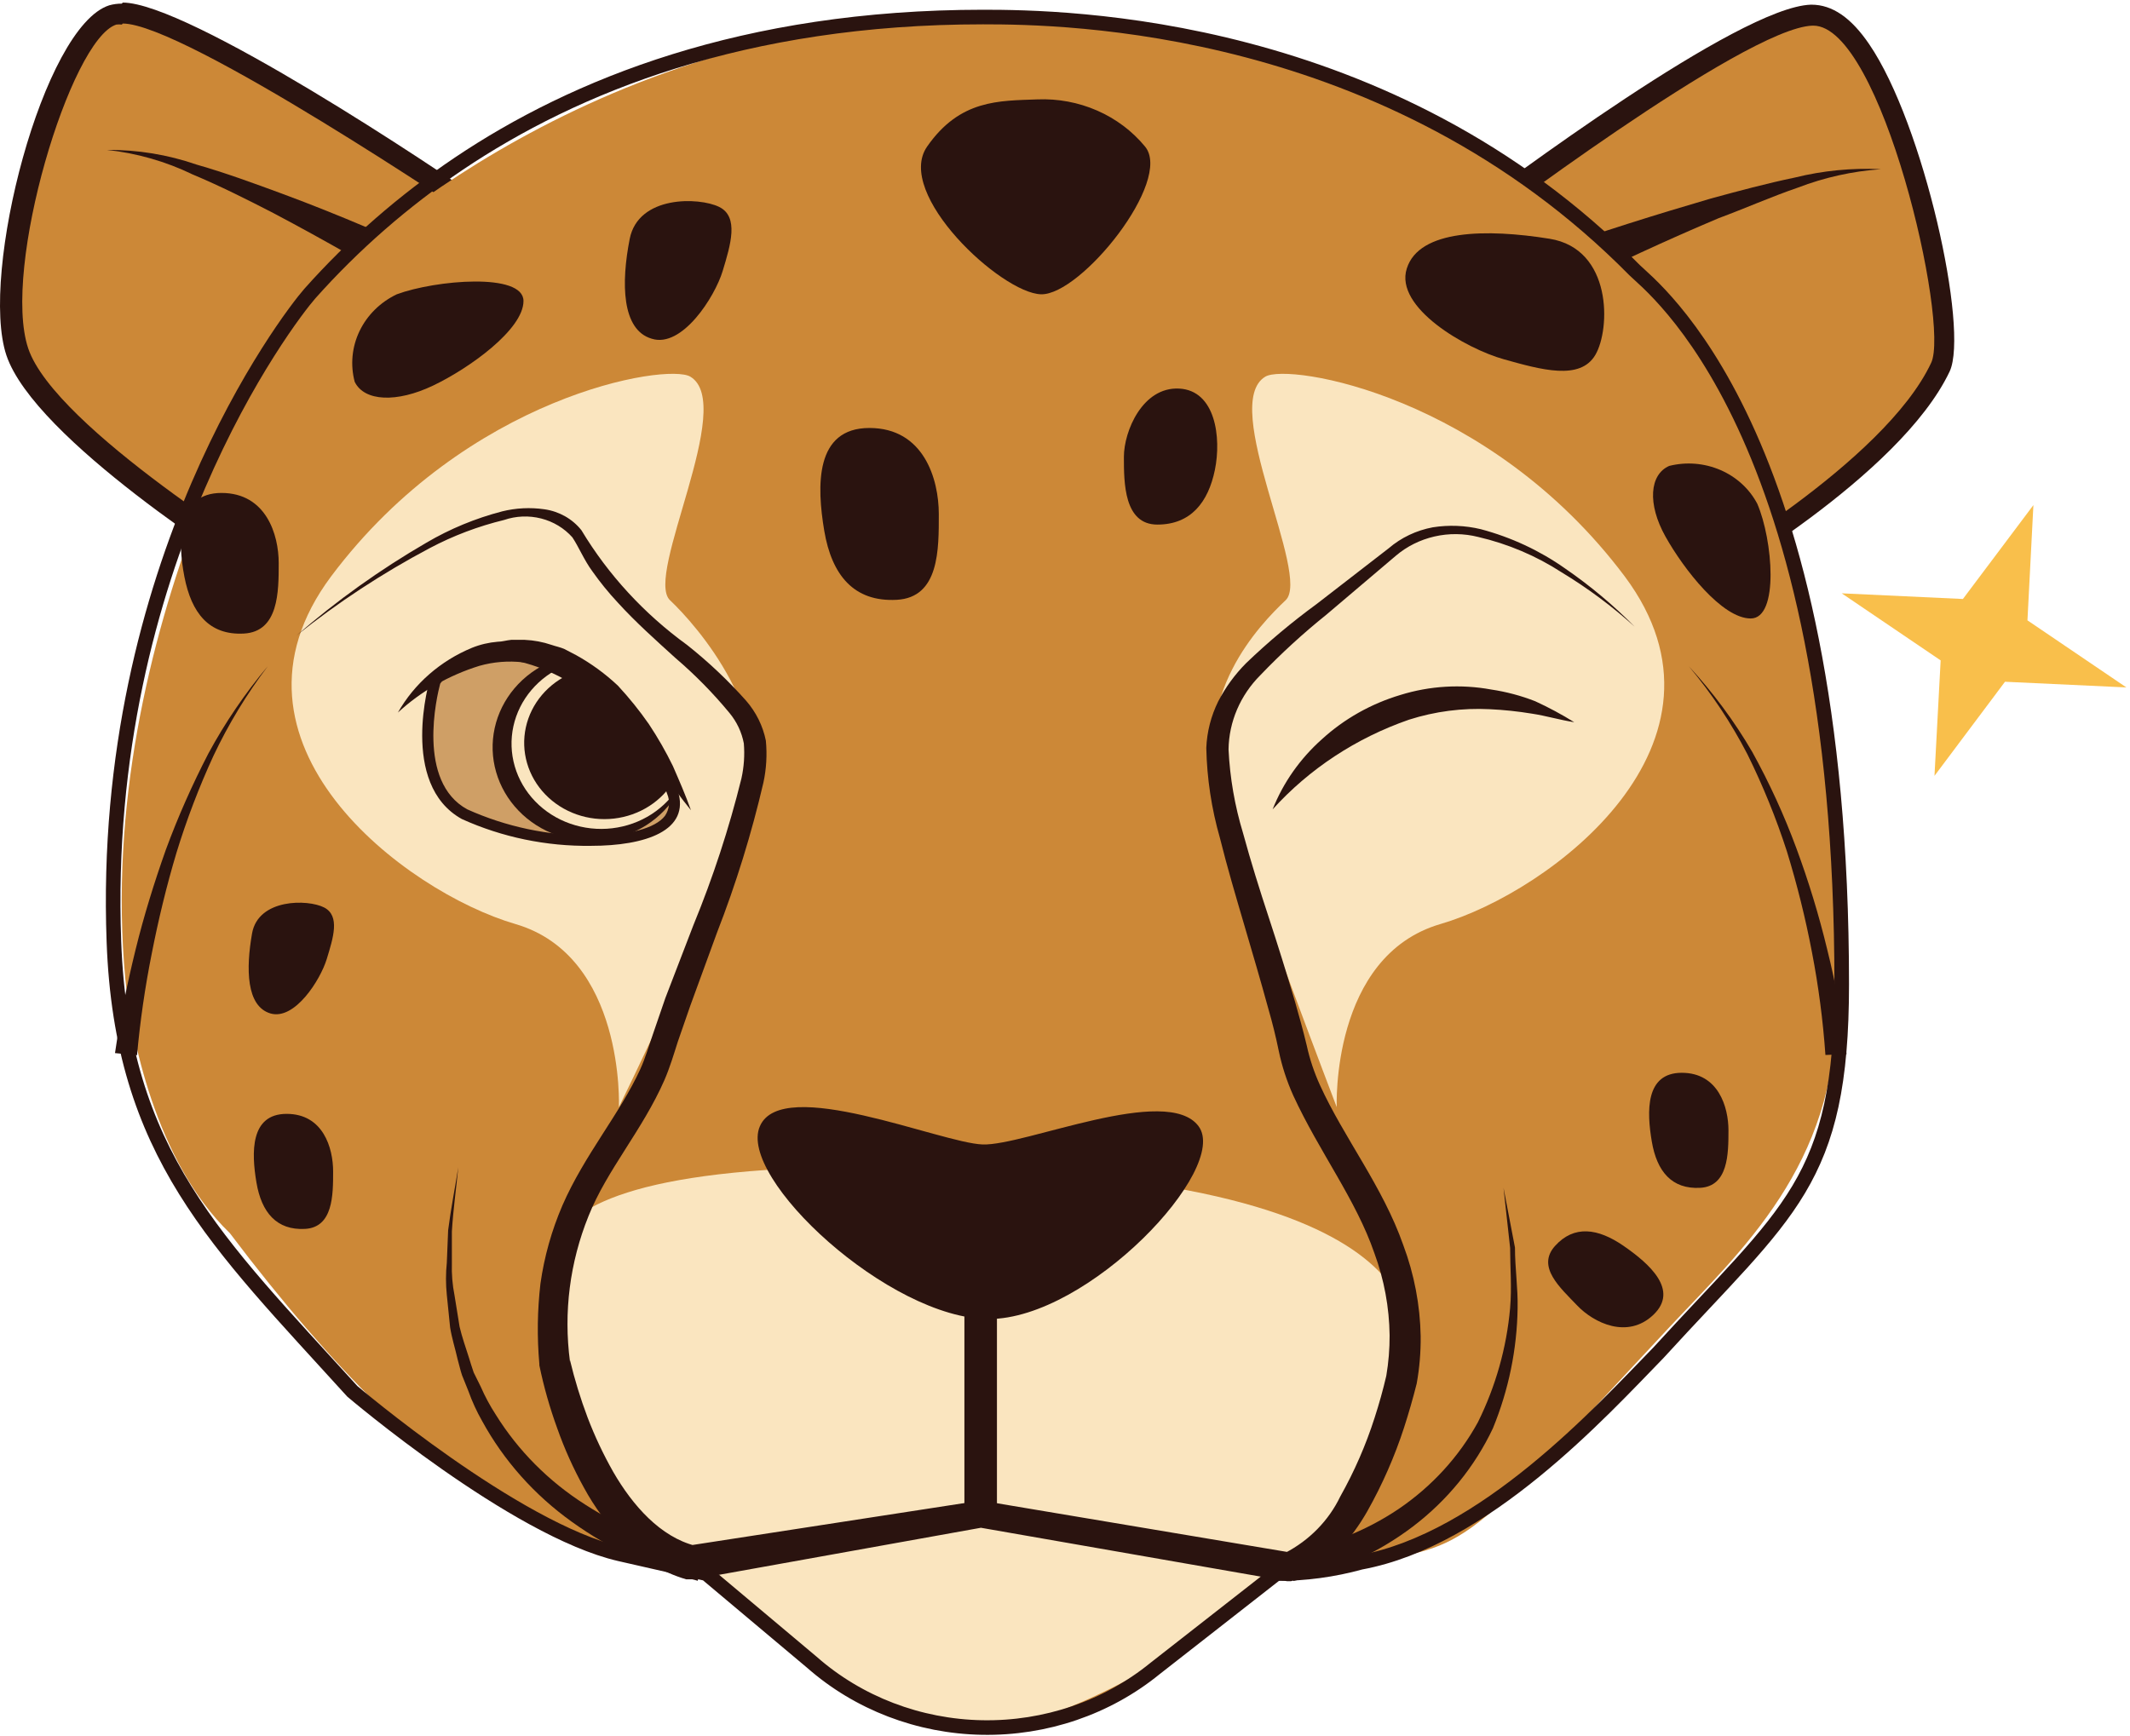
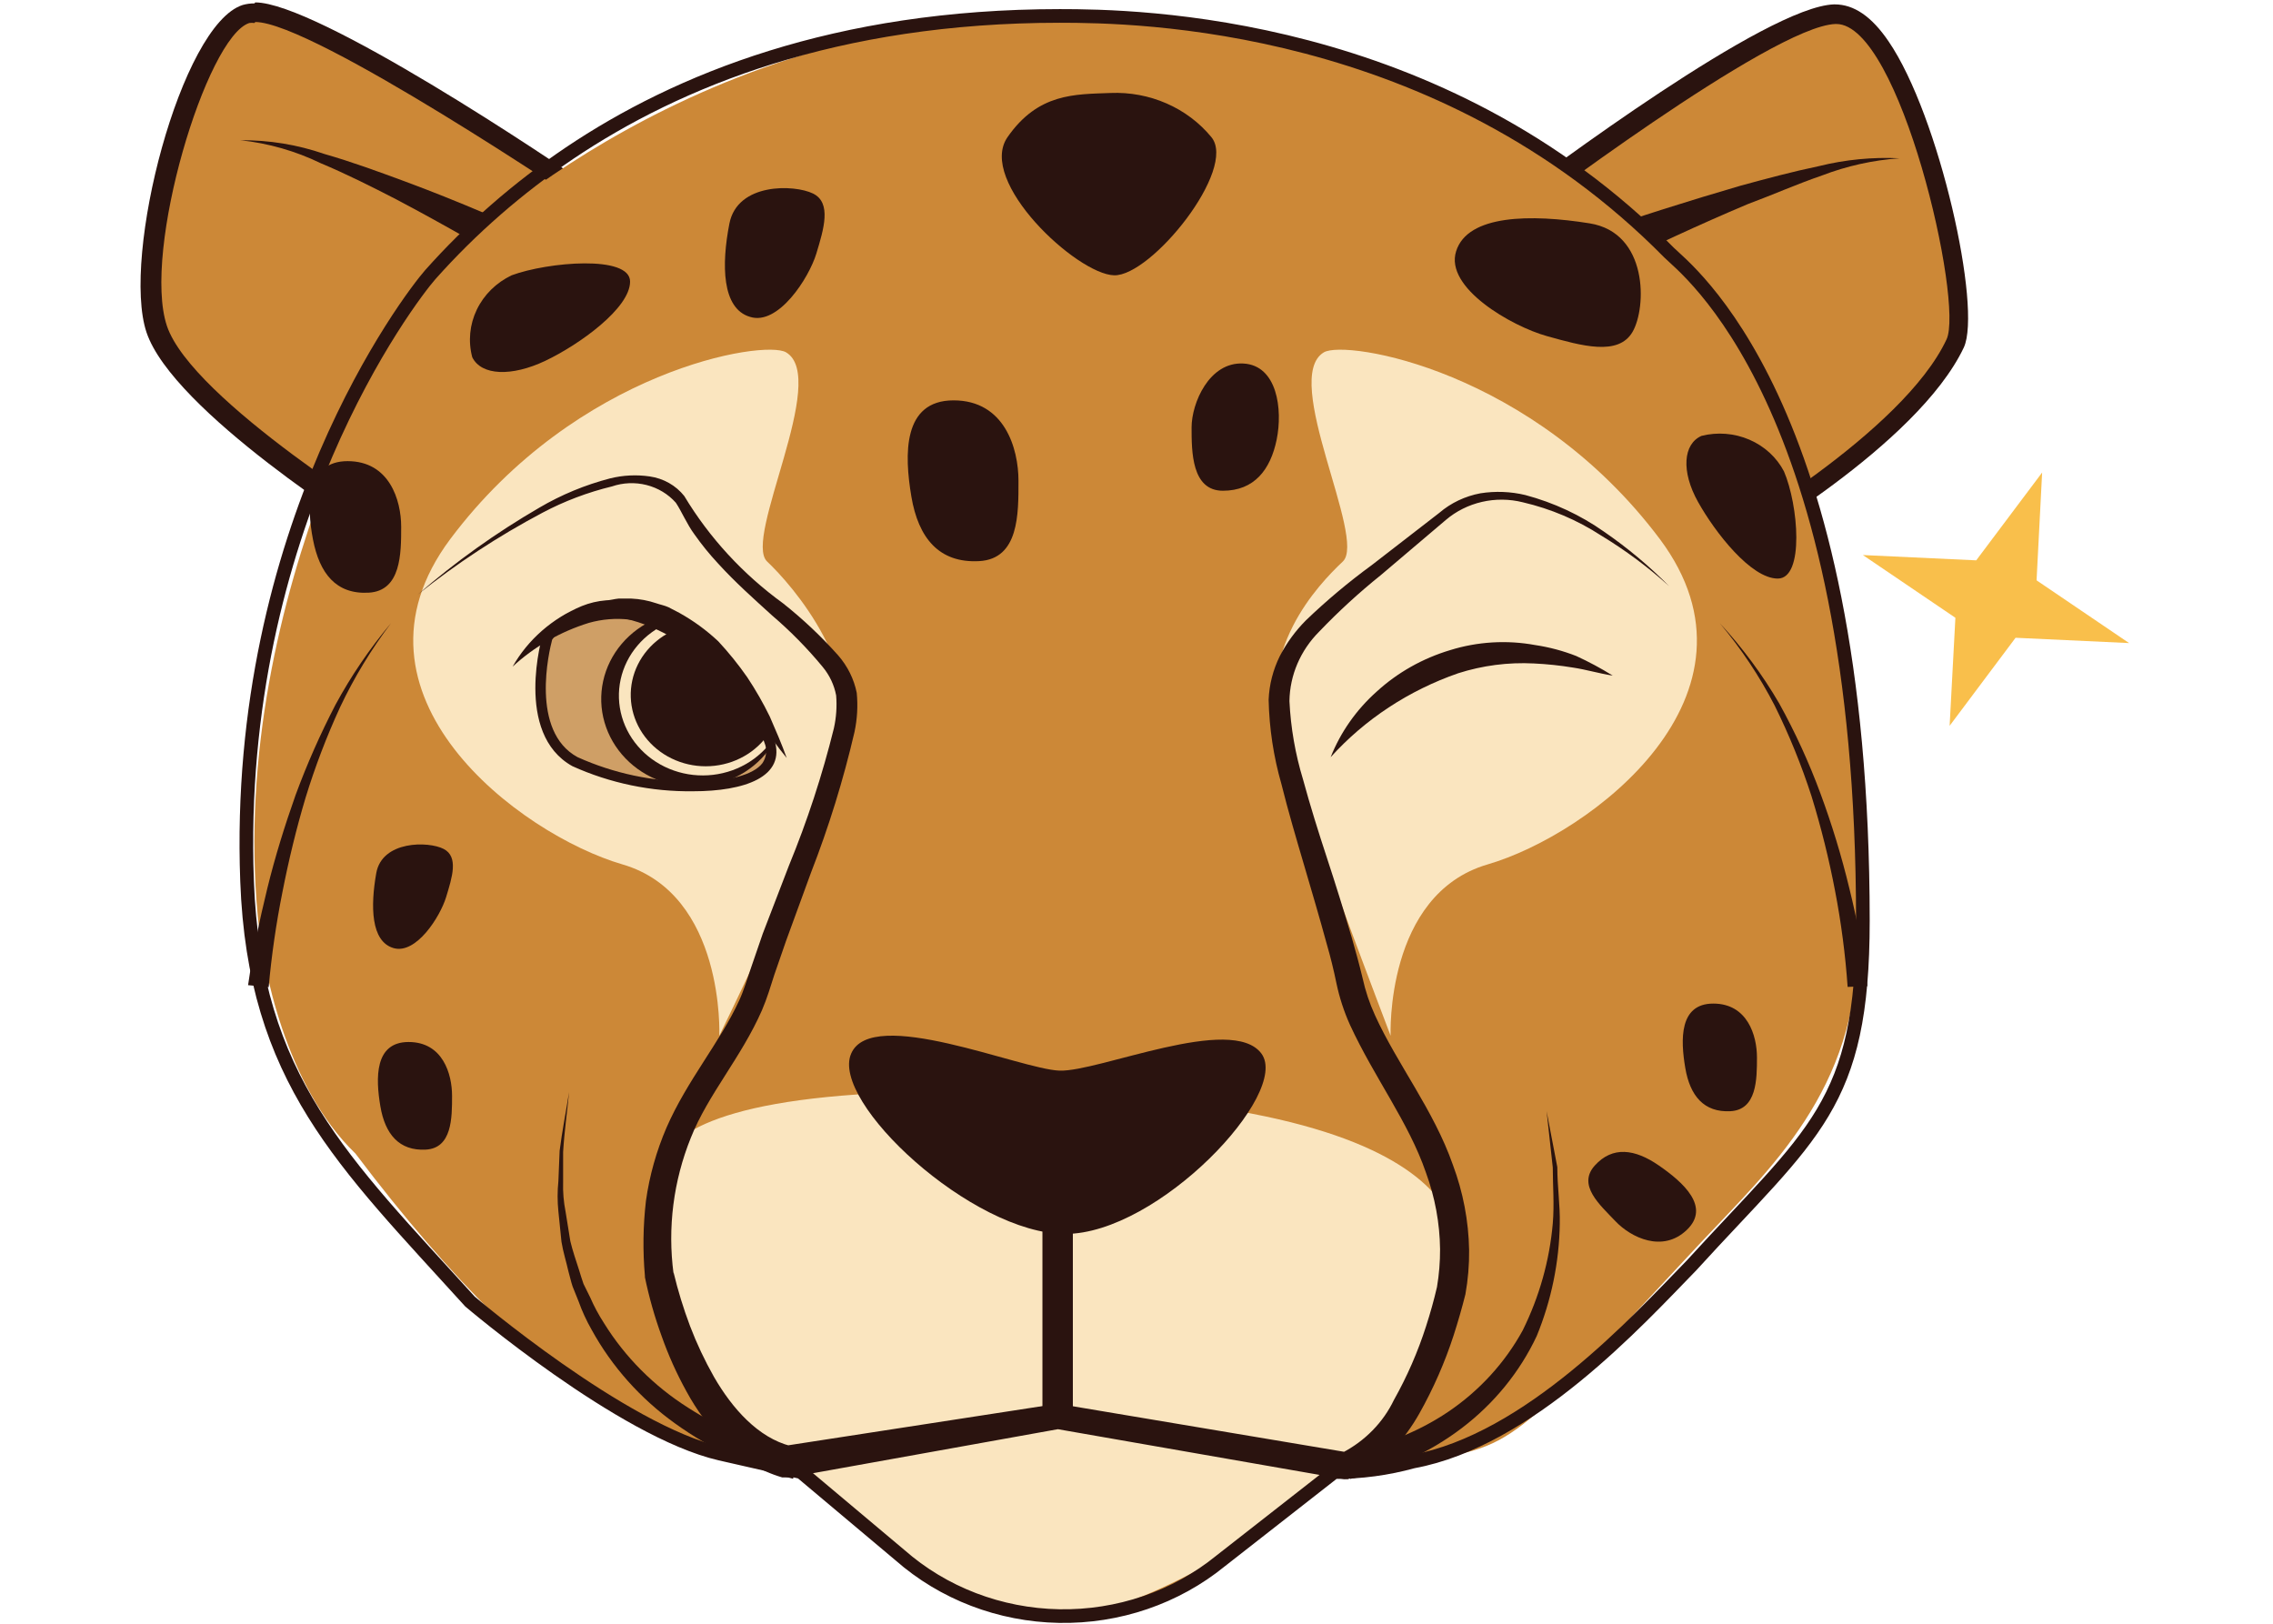
- <svg xmlns="http://www.w3.org/2000/svg" width="146" height="119" viewBox="0 0 146 119" fill="none">
+ <svg xmlns="http://www.w3.org/2000/svg" width="105" height="75" viewBox="0 0 146 119" fill="none">
  <path d="M48.417 107.873L55.651 113.951C58.834 116.752 62.987 118.344 67.322 118.424C71.657 118.503 75.872 117.065 79.166 114.382L87.487 107.873L65.392 50.232L48.417 107.873Z" fill="#CC8837" />
  <path d="M100.022 15.837L100.551 15.449C102.469 14.012 119.414 1.196 124.216 1.082C125.44 1.082 126.527 1.872 127.614 3.467C131.163 8.667 134.32 22.546 133.066 25.204C129.789 32.201 116.922 39.571 116.454 39.83L115.819 40.189L100.022 15.837Z" fill="#CC8837" />
  <path d="M124.291 1.758C128.958 1.758 133.655 22.174 132.371 24.875C129.154 31.742 115.985 39.242 115.985 39.242L101.019 16.01C101.019 16.01 119.549 1.916 124.231 1.758H124.291ZM124.231 0.321H124.125C119.187 0.479 103.178 12.476 99.962 14.875L98.919 15.68L99.614 16.757L114.581 39.917L115.366 41.124L116.634 40.406C117.193 40.09 130.227 32.662 133.64 25.464C134.969 22.59 131.858 8.496 128.127 3.037C126.889 1.212 125.59 0.321 124.171 0.321H124.231Z" fill="#2A130F" />
  <path d="M18.454 39.241C17.76 38.853 3.111 29.745 1.223 24.07C-0.665 18.395 3.926 2.203 7.792 0.981C7.993 0.922 8.202 0.892 8.411 0.895C12.746 0.895 30.914 13.093 32.968 14.487L33.527 14.86L19.134 39.687L18.454 39.241Z" fill="#CC8837" />
  <path d="M8.412 1.613C12.64 1.613 32.575 15.076 32.575 15.076L18.983 38.638C18.983 38.638 3.76 29.342 1.933 23.883C0.105 18.423 4.832 2.691 7.974 1.685C8.099 1.669 8.226 1.669 8.351 1.685L8.412 1.613ZM8.351 0.249C8.06 0.247 7.77 0.286 7.49 0.364C2.96 1.8 -1.42 18.797 0.438 24.357C2.371 30.104 16.386 38.94 17.971 39.917L19.346 40.75L20.116 39.414L33.799 15.837L34.448 14.716L33.346 13.969C30.023 11.613 12.897 0.177 8.412 0.177L8.351 0.249Z" fill="#2A130F" />
  <path d="M106.607 18.524C106.607 18.524 124.035 11.053 128.928 11.599L106.607 18.524Z" fill="#CC8837" />
  <path d="M105.988 17.217C109.718 15.895 113.539 14.702 117.269 13.611C119.172 13.093 121.09 12.576 123.023 12.174C124.949 11.697 126.941 11.503 128.928 11.599C126.973 11.738 125.052 12.165 123.235 12.863C121.392 13.496 119.58 14.3 117.798 14.961C114.219 16.47 110.67 18.122 107.226 19.831L105.988 17.217Z" fill="#2A130F" />
  <path d="M30.038 19.371C30.038 19.371 12.142 9.745 7.264 10.277L30.038 19.371Z" fill="#CC8837" />
  <path d="M29.298 20.622C25.84 18.524 22.291 16.484 18.727 14.602C16.914 13.668 15.087 12.749 13.199 11.958C11.363 11.067 9.373 10.498 7.324 10.277C9.42 10.261 11.502 10.601 13.471 11.283C15.479 11.858 17.428 12.576 19.376 13.295C23.257 14.731 27.063 16.384 30.839 18.122L29.298 20.622Z" fill="#2A130F" />
  <path d="M15.752 84.541C30.28 103.793 40.202 107.443 47.361 107.112C54.519 106.782 67.22 100.862 67.22 100.862C67.22 100.862 71.087 102.428 76.282 103.994C84.845 106.566 89.164 107.687 93.272 107.112C100.823 106.049 100.264 106.178 114.415 91.007C119.339 85.748 125.863 79.915 125.863 69.082C125.878 51.741 124.987 32.503 112.996 19.573C96.942 2.203 74.349 1.154 67.386 1.168C41.033 1.24 24.33 17.073 21.234 20.119C19.724 21.799 6.373 43.48 8.593 67.142C8.94 70.878 10.647 79.628 15.752 84.541Z" fill="#CC8837" />
  <path d="M37.725 90.432C39.658 89.081 28.513 78.608 67.22 80.13C101.019 81.467 96.338 93.061 96.338 93.061C96.338 93.061 95.477 107.241 87.487 107.098C83.878 112.6 71.796 118.592 67.96 118.419C64.077 117.979 60.334 116.773 56.968 114.878C53.603 112.983 50.691 110.441 48.418 107.414C48.418 107.414 38.45 108.721 37.725 90.432Z" fill="#FAE5BF" />
  <path d="M67.22 103.794V86.97" stroke="#2A130F" stroke-width="2.23" stroke-miterlimit="10" />
  <path d="M52.087 77.214C53.597 73.694 64.486 78.363 67.356 78.464C70.225 78.564 79.996 74.297 82.156 77.214C84.316 80.13 74.605 90.432 67.779 90.432C60.952 90.432 50.532 80.734 52.087 77.214Z" fill="#2A130F" />
  <path d="M42.422 75.907C42.422 75.907 42.86 65.548 35.324 63.35C27.788 61.151 14.181 50.922 22.698 39.514C32.001 27.101 45.714 24.874 47.315 25.822C50.502 27.719 44.144 39.471 45.926 41.152C47.708 42.833 53.386 49.212 51.287 55.663C49.188 62.114 42.422 75.907 42.422 75.907Z" fill="#FAE5BF" />
  <path d="M91.626 75.907C91.626 75.907 91.203 65.548 98.739 63.35C106.275 61.151 119.882 50.922 111.364 39.514C102.046 27.101 88.333 24.874 86.732 25.822C83.561 27.719 89.904 39.471 88.122 41.152C86.34 42.833 81.613 47.747 83.712 54.212C85.811 60.677 91.626 75.907 91.626 75.907Z" fill="#FAE5BF" />
  <path d="M112.044 42.962C110.508 41.571 108.834 40.325 107.045 39.241C105.305 38.112 103.366 37.289 101.321 36.813C100.341 36.566 99.311 36.555 98.325 36.781C97.339 37.007 96.428 37.462 95.673 38.106L90.915 42.143C89.311 43.431 87.797 44.818 86.385 46.295C85.013 47.67 84.236 49.486 84.21 51.381C84.303 53.328 84.638 55.257 85.207 57.128C85.735 59.068 86.339 60.993 86.959 62.875C87.578 64.757 88.197 66.74 88.771 68.694C89.058 69.685 89.33 70.677 89.571 71.682C89.775 72.615 90.078 73.525 90.477 74.398C92.109 77.99 94.782 81.352 96.186 85.36C96.938 87.368 97.341 89.479 97.379 91.61C97.391 92.698 97.3 93.784 97.107 94.857C96.851 95.877 96.564 96.868 96.246 97.859C95.601 99.847 94.757 101.772 93.724 103.606C93.178 104.569 92.52 105.471 91.761 106.293C90.939 107.185 89.903 107.875 88.741 108.304L88.499 108.405H88.212L67.069 104.713H67.401L47.572 108.276H47.285H47.028C45.394 107.793 43.924 106.905 42.769 105.704C41.678 104.589 40.753 103.337 40.02 101.983C39.297 100.677 38.686 99.317 38.193 97.917C37.68 96.509 37.272 95.069 36.97 93.607V93.52C36.806 91.684 36.832 89.836 37.045 88.004C37.305 86.158 37.813 84.353 38.556 82.63C40.066 79.168 42.497 76.352 43.887 73.306C44.234 72.544 44.461 71.754 44.763 70.878L45.608 68.421L47.526 63.435C48.872 60.161 49.972 56.801 50.819 53.378C50.996 52.586 51.052 51.773 50.985 50.965C50.842 50.204 50.505 49.489 50.003 48.882C48.882 47.522 47.639 46.258 46.288 45.103C44.944 43.882 43.57 42.66 42.331 41.296C41.702 40.621 41.121 39.905 40.594 39.155C40.051 38.422 39.658 37.474 39.235 36.842C38.676 36.212 37.928 35.76 37.091 35.547C36.254 35.334 35.368 35.37 34.553 35.649C32.777 36.08 31.066 36.727 29.464 37.575C26.218 39.293 23.154 41.304 20.312 43.58C23.064 41.185 26.053 39.049 29.238 37.201C30.848 36.256 32.592 35.535 34.418 35.06C35.364 34.825 36.35 34.776 37.317 34.916C38.328 35.06 39.24 35.576 39.854 36.353C41.69 39.406 44.149 42.079 47.088 44.212C48.552 45.372 49.906 46.651 51.136 48.034C51.825 48.825 52.293 49.769 52.495 50.778C52.588 51.738 52.532 52.707 52.329 53.651C51.516 57.151 50.451 60.593 49.142 63.953L47.315 68.953L46.454 71.438C46.197 72.243 45.925 73.162 45.548 74.038C44.038 77.487 41.591 80.216 40.338 83.377C39.057 86.55 38.621 89.976 39.069 93.348V93.248C39.388 94.582 39.791 95.896 40.277 97.184C40.765 98.463 41.351 99.707 42.029 100.905C43.373 103.233 45.276 105.374 47.662 105.977H47.119L67.054 102.902H67.22H67.386L88.62 106.465H88.091C89.755 105.599 91.08 104.243 91.867 102.601C92.836 100.878 93.625 99.068 94.223 97.198C94.525 96.265 94.797 95.302 95.023 94.325C95.178 93.408 95.254 92.481 95.25 91.552C95.227 89.633 94.875 87.731 94.208 85.92C92.939 82.228 90.432 78.981 88.65 75.116C88.207 74.132 87.873 73.106 87.653 72.056C87.457 71.093 87.215 70.116 86.944 69.182C86.415 67.243 85.841 65.303 85.267 63.349C84.693 61.395 84.119 59.456 83.621 57.459C83.043 55.444 82.729 53.369 82.685 51.281C82.729 50.176 83.007 49.092 83.5 48.091C83.996 47.128 84.643 46.241 85.418 45.462C86.931 44.01 88.546 42.656 90.251 41.41L95.189 37.589C96.041 36.858 97.085 36.362 98.21 36.152C99.305 35.979 100.426 36.023 101.502 36.281C103.581 36.835 105.536 37.745 107.271 38.968C108.992 40.151 110.591 41.489 112.044 42.962Z" fill="#2A130F" />
  <path d="M71.101 6.814C68.474 6.915 65.8 6.814 63.55 10.047C61.3 13.279 68.625 20.104 71.358 20.176C74.092 20.247 80.419 12.389 78.486 10.047C77.614 8.988 76.489 8.143 75.205 7.581C73.92 7.019 72.514 6.756 71.101 6.814Z" fill="#2A130F" />
  <path d="M59.593 29.342C55.848 29.342 55.983 33.322 56.497 36.382C57.011 39.442 58.536 41.281 61.466 41.123C64.395 40.965 64.35 37.646 64.35 35.247C64.35 32.847 63.323 29.342 59.593 29.342Z" fill="#2A130F" />
  <path d="M19.648 76.366C17.141 76.366 17.231 79.024 17.579 81.078C17.926 83.133 18.968 84.354 20.901 84.253C22.834 84.153 22.834 81.926 22.834 80.317C22.834 78.708 22.155 76.366 19.648 76.366Z" fill="#2A130F" />
  <path d="M115.275 73.55C112.768 73.55 112.874 76.208 113.222 78.262C113.569 80.317 114.596 81.538 116.529 81.437C118.462 81.337 118.477 79.11 118.477 77.501C118.477 75.892 117.782 73.55 115.275 73.55Z" fill="#2A130F" />
  <path d="M113.328 90.145C115.11 88.449 113.056 86.639 111.289 85.418C109.522 84.197 107.891 83.981 106.592 85.418C105.293 86.855 106.954 88.291 108.102 89.498C109.25 90.705 111.561 91.826 113.328 90.145Z" fill="#2A130F" />
  <path d="M15.177 33.796C12.157 33.796 12.157 37.057 12.64 39.543C13.123 42.028 14.332 43.566 16.718 43.436C19.104 43.307 19.104 40.563 19.104 38.609C19.104 36.655 18.243 33.796 15.177 33.796Z" fill="#2A130F" />
  <path d="M80.827 26.641C83.319 26.77 83.727 30.003 83.274 32.215C82.821 34.428 81.628 35.965 79.332 35.965C77.037 35.965 77.037 33.092 77.037 31.324C77.037 29.557 78.32 26.511 80.827 26.641Z" fill="#2A130F" />
  <path d="M35.882 20.636C35.882 18.668 29.841 19.199 27.199 20.176C26.071 20.715 25.17 21.604 24.646 22.696C24.121 23.788 24.004 25.018 24.314 26.181C24.979 27.532 27.199 27.618 29.675 26.44C32.152 25.262 35.882 22.59 35.882 20.636Z" fill="#2A130F" />
  <path d="M120.002 42.402C121.966 42.402 121.513 37 120.455 34.543C119.916 33.516 119.021 32.696 117.92 32.222C116.82 31.749 115.582 31.65 114.415 31.943C113.07 32.532 112.904 34.543 114.158 36.785C115.411 39.026 118.039 42.402 120.002 42.402Z" fill="#2A130F" />
  <path d="M96.428 18.409C97.273 15.722 101.91 15.679 106.214 16.369C110.518 17.058 110.397 22.547 109.355 24.328C108.313 26.11 105.64 25.348 103.073 24.63C100.505 23.912 95.567 21.096 96.428 18.409Z" fill="#2A130F" />
  <path d="M44.672 23.222C42.603 22.619 42.573 19.386 43.162 16.383C43.751 13.38 47.919 13.51 49.293 14.185C50.668 14.86 50.079 16.785 49.535 18.581C48.991 20.377 46.741 23.883 44.672 23.222Z" fill="#2A130F" />
  <path d="M18.546 69.484C16.869 68.996 16.854 66.395 17.277 63.996C17.7 61.597 21.098 61.64 22.215 62.215C23.333 62.789 22.835 64.312 22.397 65.749C21.959 67.186 20.207 69.958 18.546 69.484Z" fill="#2A130F" />
  <path d="M87.231 55.491C87.955 53.661 89.112 52.014 90.613 50.678C92.136 49.286 93.976 48.249 95.99 47.646C97.997 47.022 100.138 46.893 102.212 47.273C103.248 47.427 104.262 47.697 105.232 48.077C106.155 48.501 107.048 48.981 107.906 49.514C106.894 49.356 105.957 49.069 104.991 48.925C104.042 48.769 103.083 48.668 102.121 48.623C100.243 48.527 98.362 48.771 96.579 49.341C92.961 50.596 89.742 52.713 87.231 55.491Z" fill="#2A130F" />
  <path d="M29.842 46.324C29.842 46.324 27.546 53.623 31.851 55.965C36.155 58.307 47.436 59.442 46.168 54.212C44.944 49.428 33.678 40.721 29.842 46.324Z" fill="#CF9F66" />
  <path d="M46.454 54.212C45.693 52.265 44.535 50.48 43.048 48.958C41.56 47.437 39.772 46.21 37.786 45.347C36.805 45.762 35.941 46.392 35.267 47.187C34.593 47.981 34.127 48.917 33.908 49.917C33.689 50.917 33.723 51.952 34.008 52.936C34.292 53.921 34.819 54.827 35.545 55.58C36.27 56.333 37.173 56.91 38.18 57.265C39.187 57.62 40.267 57.742 41.333 57.621C42.399 57.5 43.42 57.139 44.31 56.569C45.2 55.999 45.935 55.235 46.454 54.341C46.454 54.341 46.454 54.255 46.454 54.212Z" fill="#2A130F" />
  <path d="M46.591 53.666C45.189 50.104 42.359 47.215 38.722 45.635C37.829 46.011 37.042 46.584 36.428 47.307C35.814 48.03 35.39 48.881 35.191 49.791C34.992 50.701 35.024 51.643 35.284 52.539C35.544 53.435 36.025 54.259 36.687 54.943C37.348 55.627 38.172 56.151 39.089 56.471C40.006 56.792 40.99 56.9 41.96 56.786C42.93 56.672 43.857 56.341 44.665 55.818C45.473 55.295 46.138 54.597 46.606 53.781C46.606 53.781 46.606 53.709 46.591 53.666Z" fill="#FAE5BF" />
  <path d="M46.228 53.336C44.966 50.154 42.437 47.573 39.19 46.152C38.393 46.489 37.692 47.003 37.145 47.649C36.598 48.295 36.22 49.056 36.043 49.869C35.867 50.681 35.895 51.522 36.128 52.322C36.36 53.122 36.789 53.858 37.379 54.468C37.97 55.079 38.704 55.548 39.523 55.835C40.341 56.123 41.219 56.221 42.085 56.121C42.951 56.022 43.78 55.728 44.503 55.263C45.226 54.799 45.822 54.177 46.243 53.45C46.246 53.411 46.241 53.372 46.228 53.336Z" fill="#2A130F" />
  <path d="M33.829 45.146C38.36 45.146 44.204 49.743 45.73 54.427C45.834 54.672 45.875 54.936 45.849 55.199C45.822 55.462 45.73 55.714 45.578 55.936C44.914 56.798 43.056 57.286 40.504 57.286C37.575 57.296 34.68 56.683 32.032 55.49C28.543 53.594 29.948 47.703 30.174 46.87C30.576 46.307 31.123 45.852 31.763 45.547C32.403 45.243 33.114 45.1 33.829 45.131V45.146ZM33.829 44.413C32.967 44.38 32.111 44.561 31.346 44.939C30.58 45.317 29.932 45.879 29.464 46.568C29.464 46.568 27.335 53.752 31.654 56.151C34.417 57.401 37.445 58.03 40.504 57.99C44.234 57.99 47.346 56.956 46.455 54.197C44.793 49.126 38.571 44.413 33.829 44.413Z" fill="#2A130F" />
  <path d="M27.274 48.853C28.397 46.875 30.183 45.312 32.349 44.414C32.911 44.187 33.507 44.047 34.116 43.997C34.418 43.997 34.72 43.896 35.037 43.868H35.973C36.597 43.896 37.213 44.012 37.801 44.212C38.088 44.313 38.405 44.37 38.692 44.5L39.492 44.916C40.531 45.495 41.49 46.195 42.346 47C43.12 47.833 43.832 48.716 44.476 49.643C45.089 50.566 45.639 51.526 46.122 52.517C46.56 53.523 46.998 54.528 47.361 55.548C46.651 54.686 46.032 53.795 45.397 52.919C44.763 52.043 44.023 51.181 43.434 50.347C42.845 49.514 41.924 48.839 41.244 48.063C40.461 47.398 39.605 46.815 38.692 46.325C37.821 45.837 36.854 45.526 35.851 45.409C34.848 45.293 33.831 45.375 32.862 45.649C30.767 46.297 28.855 47.393 27.274 48.853Z" fill="#2A130F" />
  <path d="M125.123 72.329C124.957 69.968 124.65 67.617 124.201 65.289C123.756 62.953 123.181 60.642 122.48 58.364C121.745 56.089 120.841 53.866 119.776 51.712C118.67 49.569 117.323 47.546 115.759 45.678C117.426 47.483 118.884 49.453 120.109 51.554C121.283 53.679 122.293 55.883 123.129 58.148C123.971 60.422 124.677 62.739 125.244 65.088C125.834 67.456 126.278 69.854 126.573 72.272L125.123 72.329Z" fill="#2A130F" />
  <path d="M7.883 72.2C8.23 69.801 8.713 67.473 9.287 65.131C9.861 62.789 10.571 60.505 11.371 58.249C12.202 55.997 13.176 53.795 14.286 51.655C15.433 49.534 16.799 47.527 18.364 45.664C16.907 47.589 15.657 49.649 14.634 51.813C13.638 53.976 12.791 56.198 12.096 58.465C11.417 60.735 10.858 63.048 10.405 65.361C9.942 67.671 9.604 70.001 9.393 72.344L7.883 72.2Z" fill="#2A130F" />
  <path d="M126.24 67.487C126.24 29.342 113.162 19.659 112.044 18.524C95.22 1.455 72.96 1.168 67.387 1.168C50.955 1.168 39.372 5.895 31.443 11.225C27.66 13.774 24.23 16.767 21.234 20.133C19.724 21.857 6.842 38.666 7.808 64.556C8.337 79.125 14.876 85.159 24.149 95.388C24.149 95.388 35.279 104.871 42.483 106.537L48.418 107.888L55.652 113.965C58.835 116.767 62.988 118.359 67.323 118.438C71.658 118.518 75.873 117.079 79.166 114.396L87.488 107.888C89.445 107.893 91.393 107.631 93.272 107.112C101.775 105.546 109.718 96.811 113.675 92.745C122.571 82.989 126.24 81.05 126.24 67.487Z" stroke="#2A130F" stroke-miterlimit="10" />
  <path d="M88.303 106.437C91.021 105.993 93.601 104.977 95.854 103.463C98.141 101.913 100.009 99.87 101.306 97.501C102.526 95.036 103.272 92.385 103.511 89.67C103.632 88.234 103.511 86.926 103.511 85.561L103.058 81.438L103.843 85.533C103.843 86.969 104.054 88.305 104.024 89.699C103.98 92.513 103.408 95.296 102.333 97.917C101.095 100.546 99.216 102.856 96.851 104.655C94.451 106.478 91.647 107.755 88.65 108.391L88.303 106.437Z" fill="#2A130F" />
  <path d="M47.828 108.377C44.711 107.563 41.784 106.193 39.205 104.34C36.641 102.506 34.541 100.149 33.058 97.443C32.68 96.781 32.362 96.089 32.107 95.374L31.669 94.283C31.548 93.923 31.473 93.564 31.367 93.191C31.201 92.458 30.974 91.754 30.853 91.007L30.627 88.78C30.551 88.044 30.551 87.303 30.627 86.567L30.718 84.34C30.899 82.904 31.186 81.467 31.412 80.03C31.276 81.467 31.065 82.904 30.974 84.427V86.625C30.951 87.357 31.012 88.089 31.155 88.809L31.503 90.964C31.669 91.668 31.926 92.4 32.137 93.061C32.243 93.406 32.349 93.751 32.469 94.096L32.953 95.073C33.24 95.735 33.584 96.374 33.98 96.984C35.514 99.456 37.615 101.568 40.126 103.162C42.592 104.749 45.348 105.884 48.251 106.509L47.828 108.377Z" fill="#2A130F" />
  <path d="M126.24 40.678L134.547 41.066L139.379 34.629L138.971 42.531L145.752 47.129L137.431 46.741L132.598 53.192L133.021 45.276L126.24 40.678Z" fill="#F9BF4B" />
</svg>
